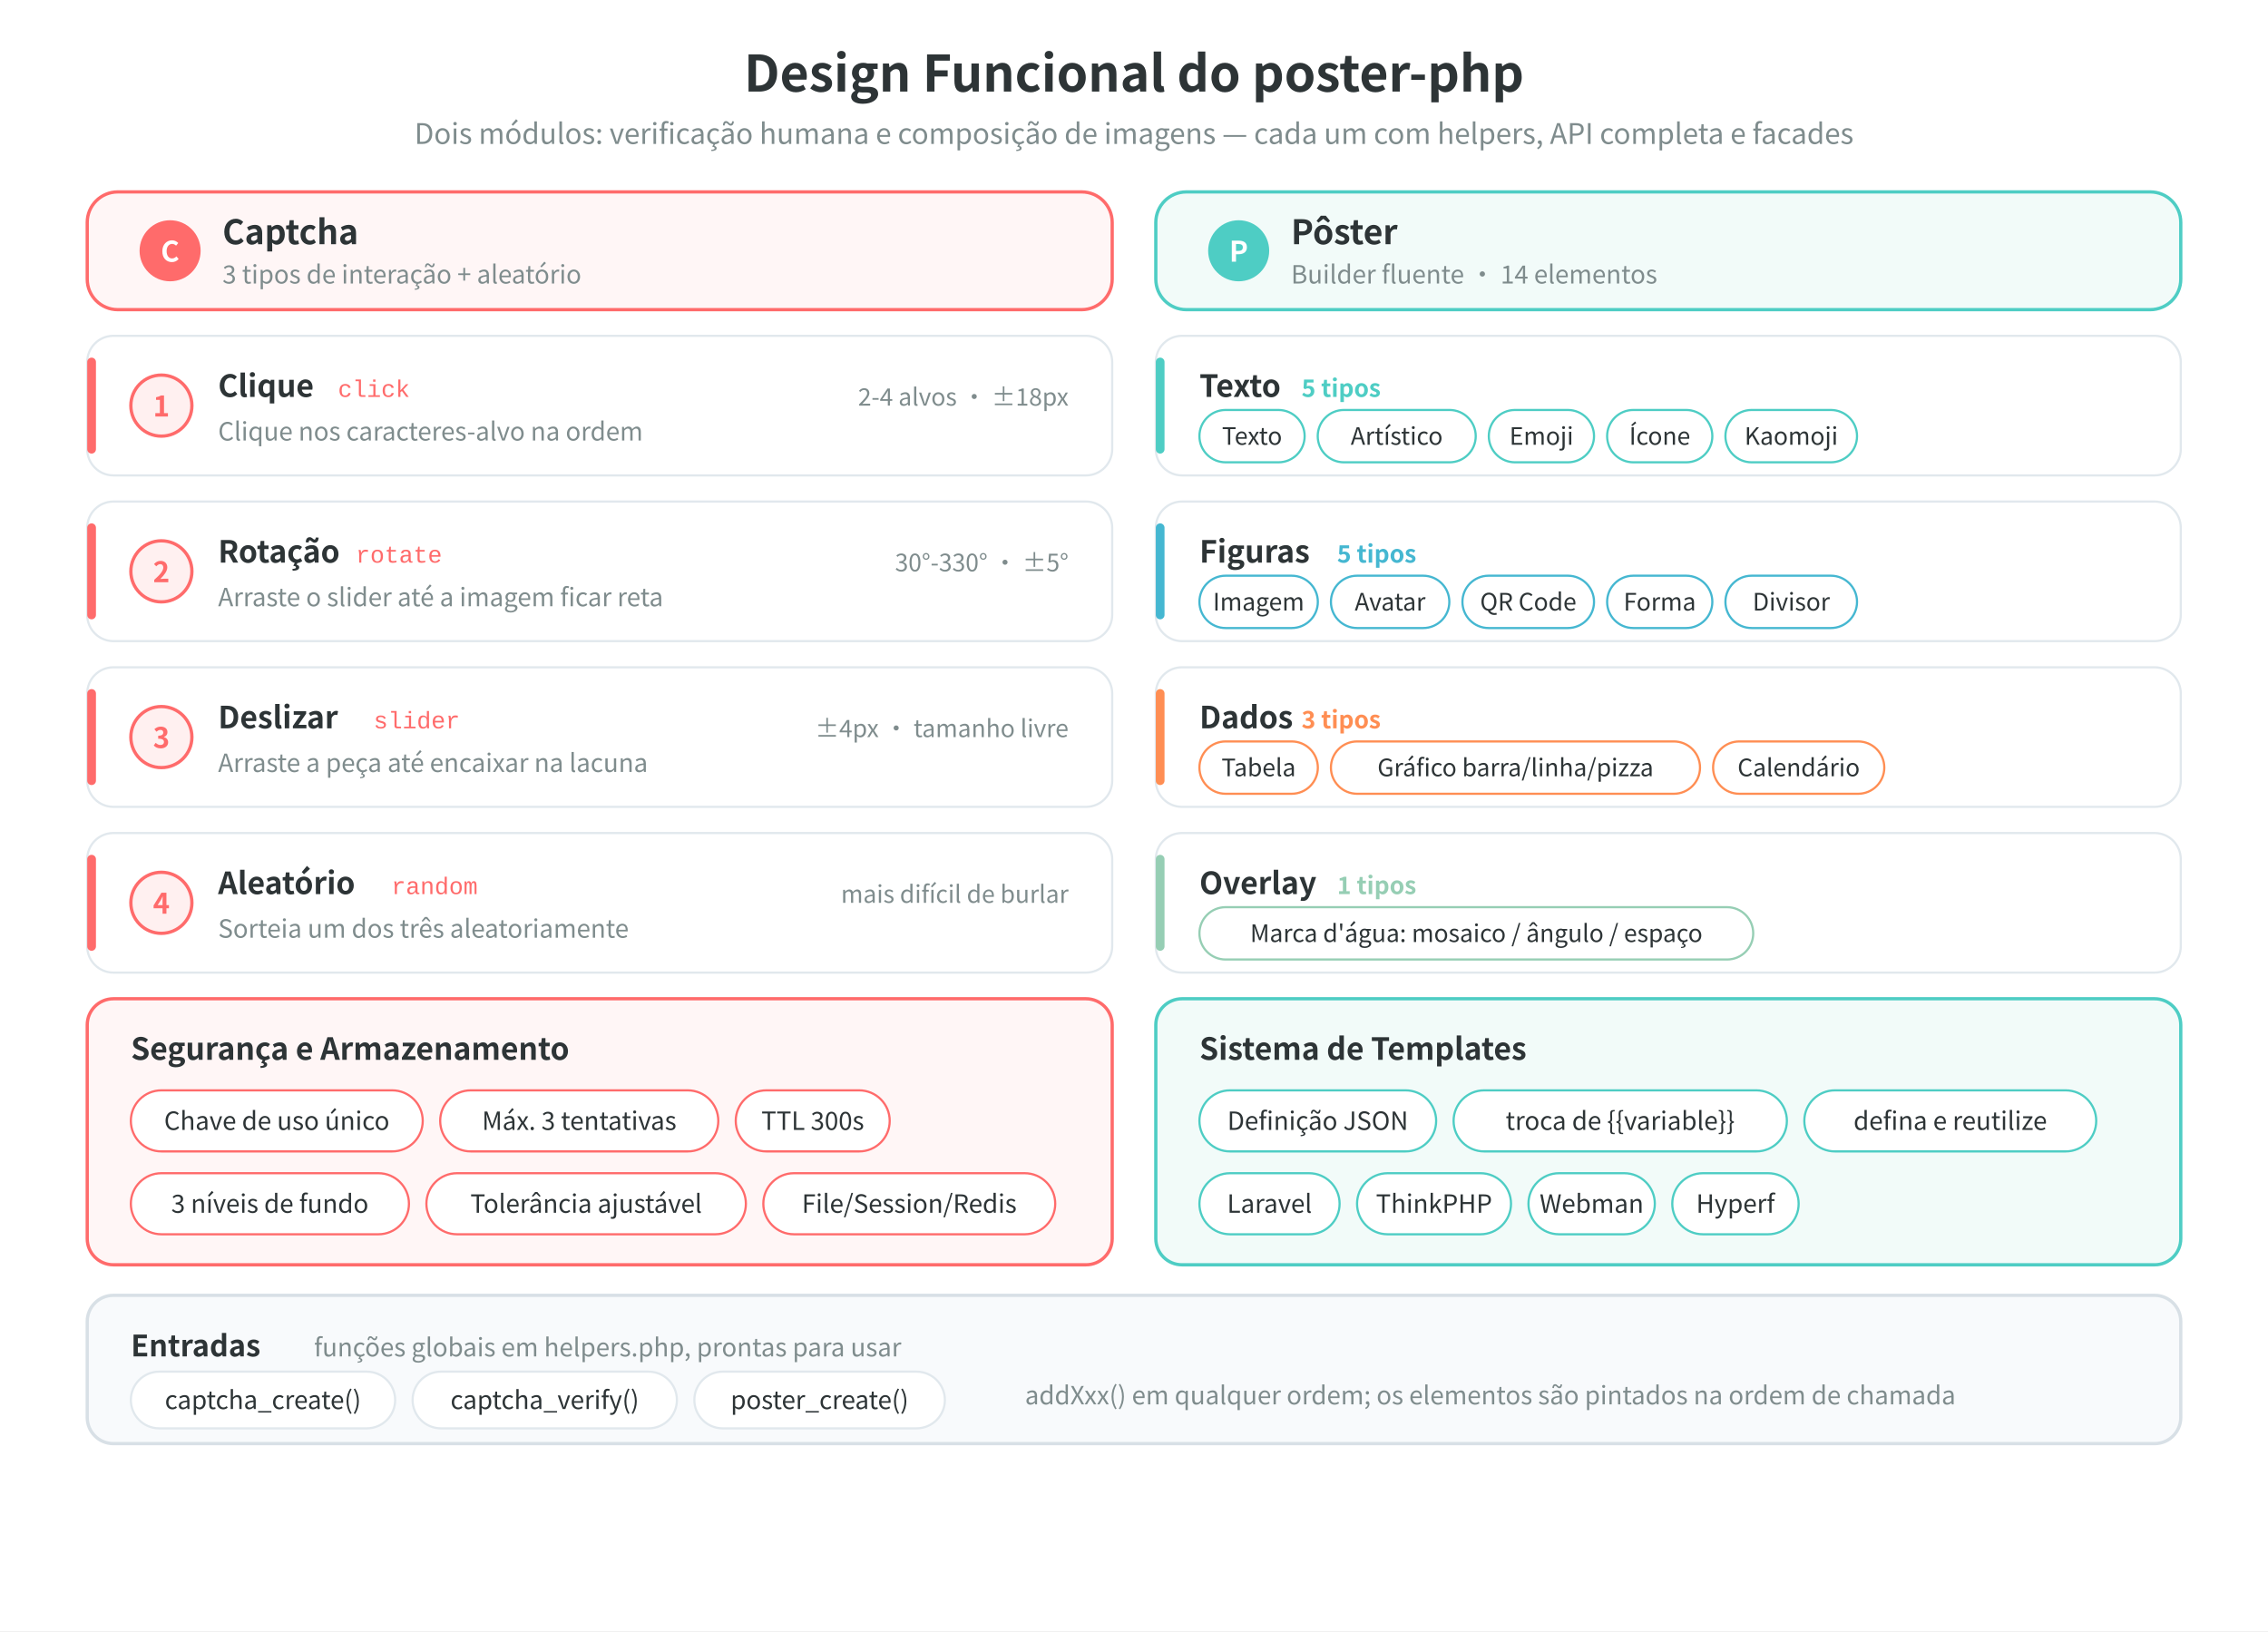
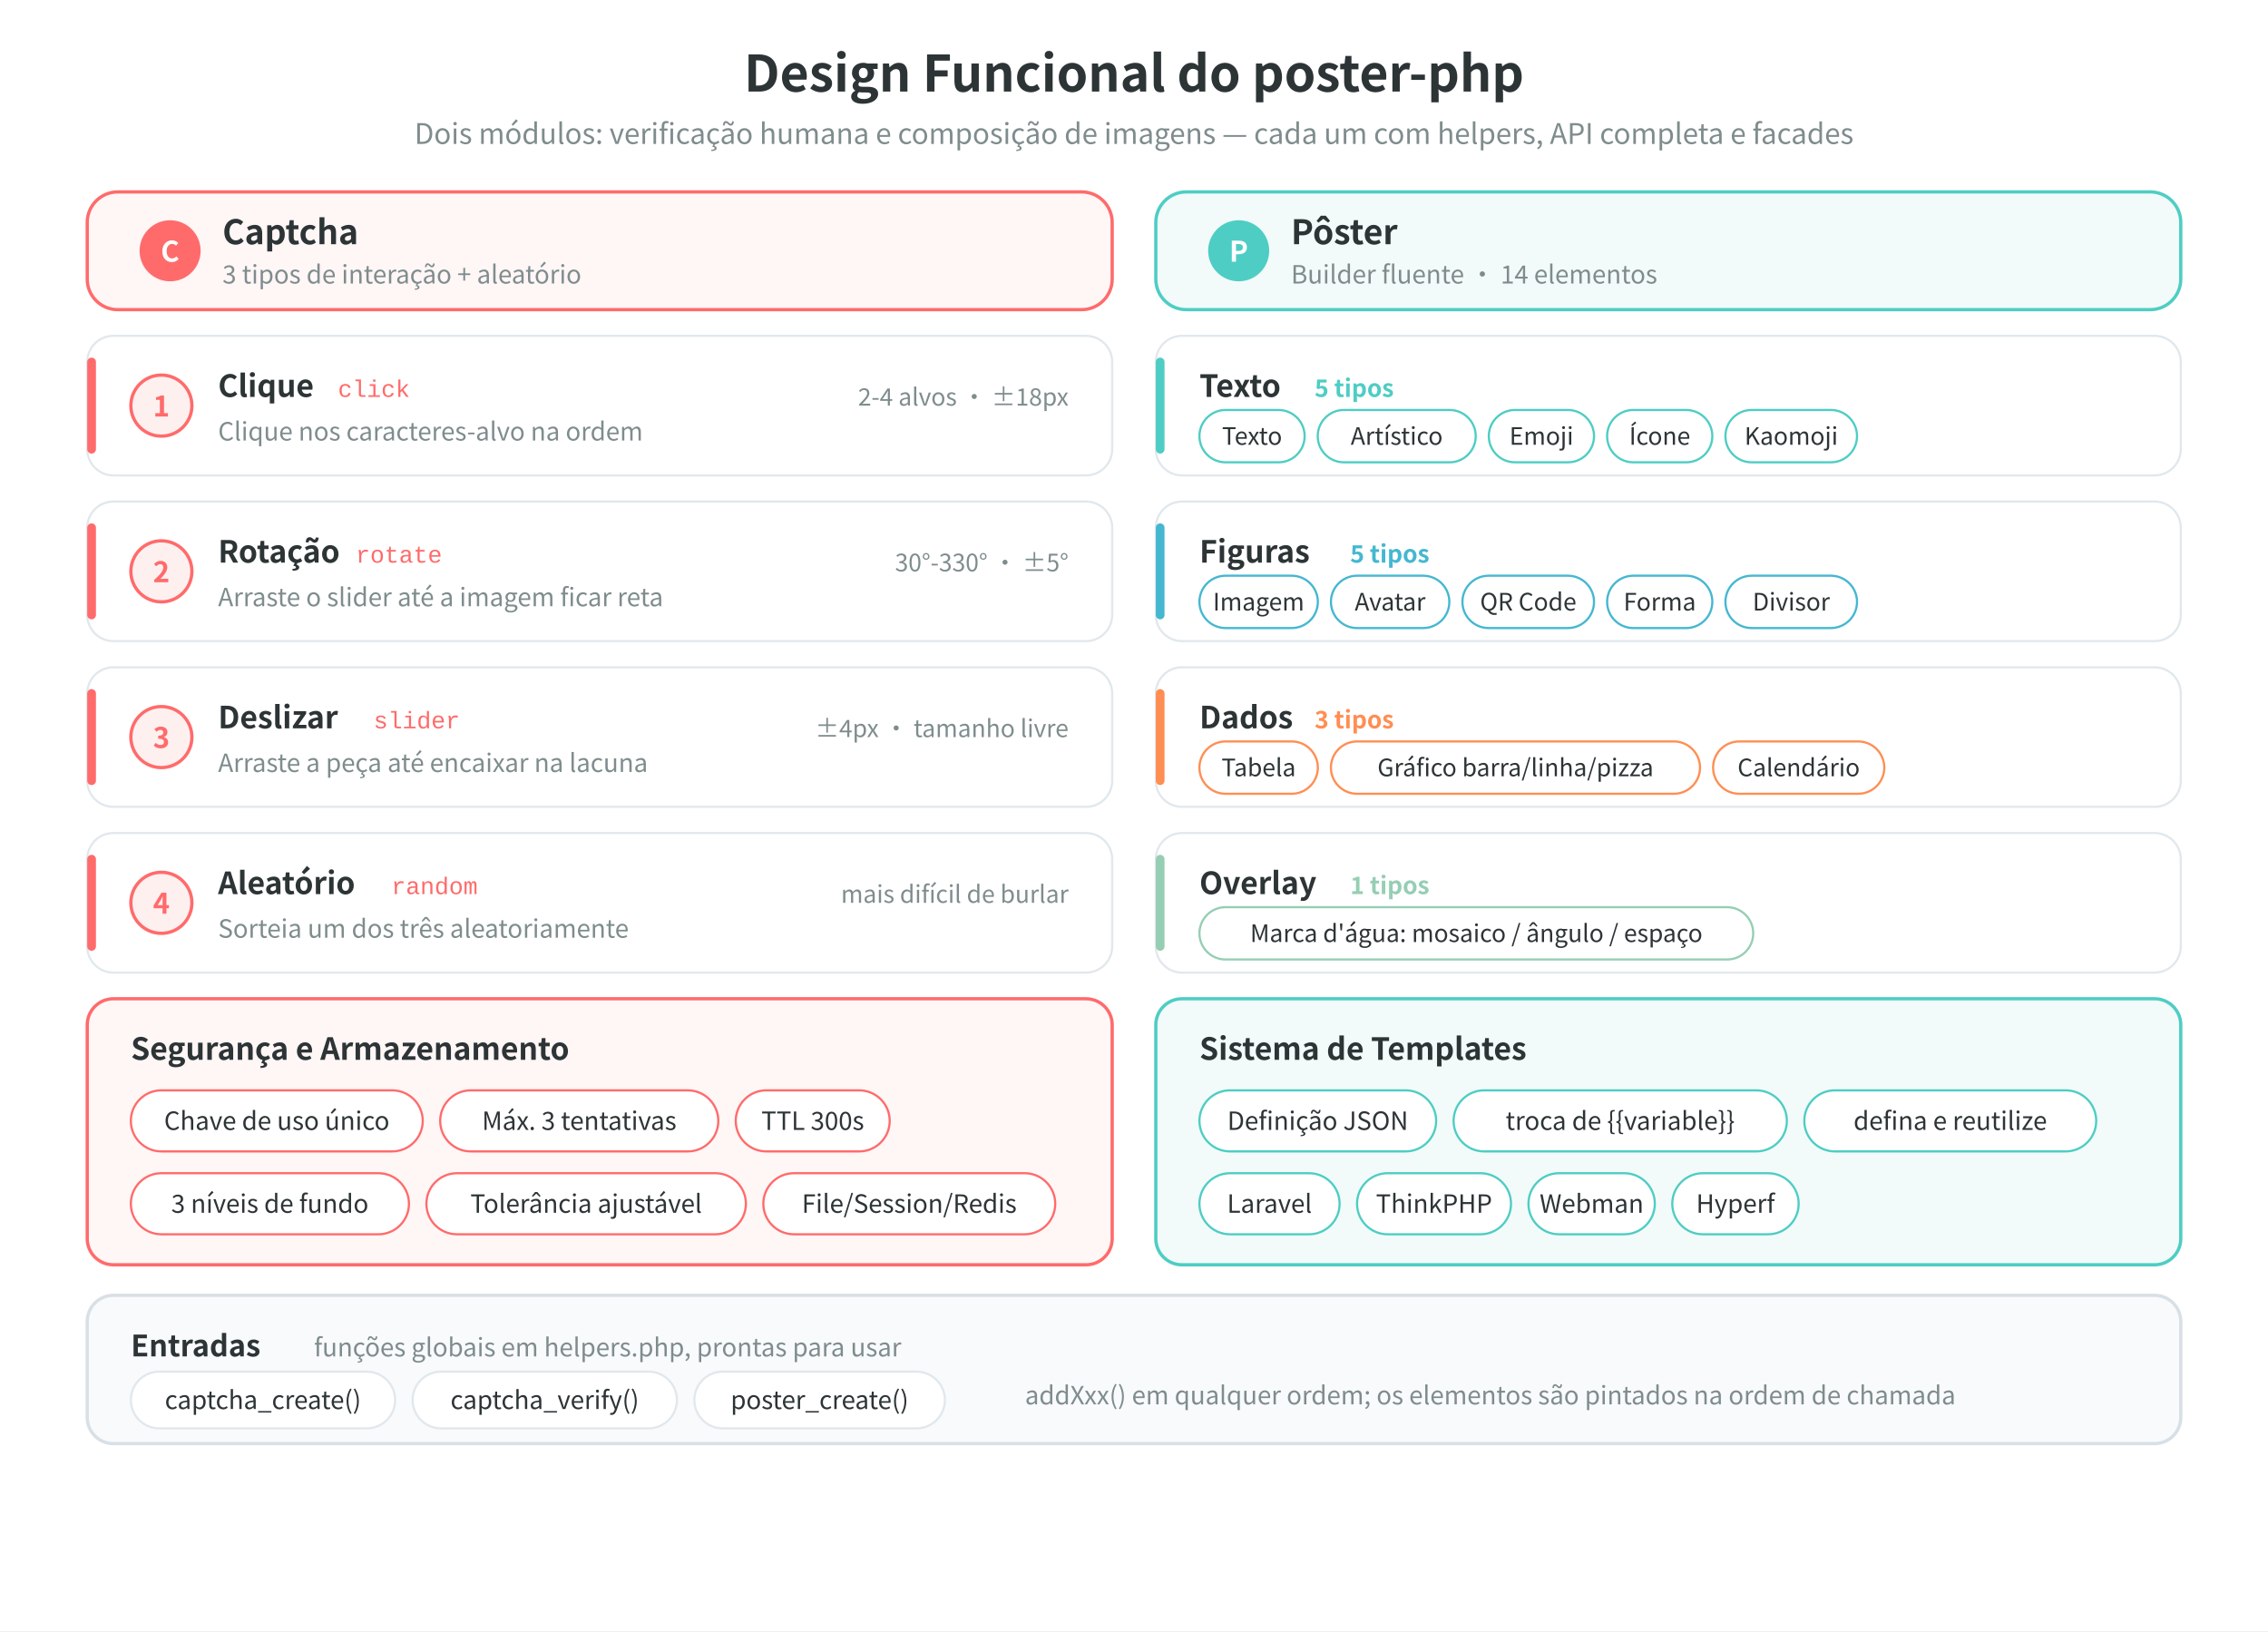
<svg xmlns="http://www.w3.org/2000/svg" viewBox="0 0 1040 748" width="1040" height="748" font-family="-apple-system,BlinkMacSystemFont,'Segoe UI','PingFang SC','Hiragino Sans GB','Microsoft YaHei','Noto Sans CJK SC',sans-serif" role="img" aria-label="Design Funcional do poster-php">
  <defs>
    <marker id="arrow" viewBox="0 0 10 10" refX="9" refY="5" markerWidth="6" markerHeight="6" orient="auto">
      <path d="M0 0L10 5L0 10Z" fill="#B2BEC3" />
    </marker>
  </defs>
  <rect width="1040" height="748" fill="#FFFFFF" />
  <text x="520" y="42" font-size="23" fill="#2D3436" font-weight="700" text-anchor="middle">Design Funcional do poster-php</text>
  <text x="520" y="66" font-size="13" fill="#7F8C8D" text-anchor="middle">Dois módulos: verificação humana e composição de imagens — cada um com helpers, API completa e facades</text>
  <rect x="40" y="88" width="470" height="54" rx="14" fill="#FFF6F6" stroke="#FF6B6B" stroke-width="1.5" />
  <circle cx="78" cy="115" r="14" fill="#FF6B6B" />
  <text x="78" y="120" font-size="13" fill="#FFFFFF" font-weight="700" text-anchor="middle">C</text>
  <text x="102" y="112" font-size="15.5" fill="#2D3436" font-weight="700">Captcha</text>
  <text x="102" y="130" font-size="11.5" fill="#7F8C8D">3 tipos de interação + aleatório</text>
  <rect x="530" y="88" width="470" height="54" rx="14" fill="#F2FBF9" stroke="#4ECDC4" stroke-width="1.5" />
  <circle cx="568" cy="115" r="14" fill="#4ECDC4" />
  <text x="568" y="120" font-size="13" fill="#FFFFFF" font-weight="700" text-anchor="middle">P</text>
  <text x="592" y="112" font-size="15.5" fill="#2D3436" font-weight="700">Pôster</text>
  <text x="592" y="130" font-size="11.5" fill="#7F8C8D">Builder fluente · 14 elementos</text>
  <rect x="40" y="154" width="470" height="64" rx="12" fill="#FFFFFF" stroke="#E1E8ED" stroke-width="1" />
  <rect x="40" y="164" width="4" height="44" rx="2" fill="#FF6B6B" />
  <circle cx="74" cy="186" r="14" fill="#FFF0F0" stroke="#FF6B6B" stroke-width="1.5" />
  <text x="74" y="191" font-size="13" fill="#FF6B6B" font-weight="700" text-anchor="middle">1</text>
  <text x="100" y="182" font-size="14" fill="#2D3436" font-weight="600">Clique</text>
  <text x="154.97" y="182" font-size="11" fill="#FF6B6B" font-family="'SFMono-Regular',Consolas,'Liberation Mono',Menlo,monospace">click</text>
  <text x="100" y="202" font-size="11.5" fill="#7F8C8D">Clique nos caracteres-alvo na ordem</text>
  <text x="490" y="186" font-size="11" fill="#7F8C8D" text-anchor="end">2-4 alvos · ±18px</text>
  <rect x="40" y="230" width="470" height="64" rx="12" fill="#FFFFFF" stroke="#E1E8ED" stroke-width="1" />
  <rect x="40" y="240" width="4" height="44" rx="2" fill="#FF6B6B" />
  <circle cx="74" cy="262" r="14" fill="#FFF0F0" stroke="#FF6B6B" stroke-width="1.5" />
  <text x="74" y="267" font-size="13" fill="#FF6B6B" font-weight="700" text-anchor="middle">2</text>
  <text x="100" y="258" font-size="14" fill="#2D3436" font-weight="600">Rotação</text>
  <text x="163.13" y="258" font-size="11" fill="#FF6B6B" font-family="'SFMono-Regular',Consolas,'Liberation Mono',Menlo,monospace">rotate</text>
  <text x="100" y="278" font-size="11.5" fill="#7F8C8D">Arraste o slider até a imagem ficar reta</text>
  <text x="490" y="262" font-size="11" fill="#7F8C8D" text-anchor="end">30°-330° · ±5°</text>
  <rect x="40" y="306" width="470" height="64" rx="12" fill="#FFFFFF" stroke="#E1E8ED" stroke-width="1" />
  <rect x="40" y="316" width="4" height="44" rx="2" fill="#FF6B6B" />
  <circle cx="74" cy="338" r="14" fill="#FFF0F0" stroke="#FF6B6B" stroke-width="1.5" />
  <text x="74" y="343" font-size="13" fill="#FF6B6B" font-weight="700" text-anchor="middle">3</text>
  <text x="100" y="334" font-size="14" fill="#2D3436" font-weight="600">Deslizar</text>
  <text x="171.3" y="334" font-size="11" fill="#FF6B6B" font-family="'SFMono-Regular',Consolas,'Liberation Mono',Menlo,monospace">slider</text>
  <text x="100" y="354" font-size="11.5" fill="#7F8C8D">Arraste a peça até encaixar na lacuna</text>
  <text x="490" y="338" font-size="11" fill="#7F8C8D" text-anchor="end">±4px · tamanho livre</text>
  <rect x="40" y="382" width="470" height="64" rx="12" fill="#FFFFFF" stroke="#E1E8ED" stroke-width="1" />
  <rect x="40" y="392" width="4" height="44" rx="2" fill="#FF6B6B" />
  <circle cx="74" cy="414" r="14" fill="#FFF0F0" stroke="#FF6B6B" stroke-width="1.5" />
  <text x="74" y="419" font-size="13" fill="#FF6B6B" font-weight="700" text-anchor="middle">4</text>
  <text x="100" y="410" font-size="14" fill="#2D3436" font-weight="600">Aleatório</text>
  <text x="179.46" y="410" font-size="11" fill="#FF6B6B" font-family="'SFMono-Regular',Consolas,'Liberation Mono',Menlo,monospace">random</text>
  <text x="100" y="430" font-size="11.5" fill="#7F8C8D">Sorteia um dos três aleatoriamente</text>
  <text x="490" y="414" font-size="11" fill="#7F8C8D" text-anchor="end">mais difícil de burlar</text>
  <rect x="40" y="458" width="470" height="122" rx="12" fill="#FFF6F6" stroke="#FF6B6B" stroke-width="1.5" />
  <text x="60" y="486" font-size="14" fill="#2D3436" font-weight="700">Segurança e Armazenamento</text>
  <rect x="60" y="500" width="133.85" height="28" rx="14" fill="#FFFFFF" stroke="#FF6B6B" stroke-width="1" />
  <text x="126.93" y="518.14" font-size="11.5" fill="#2D3436" text-anchor="middle">Chave de uso único</text>
  <rect x="201.85" y="500" width="127.53" height="28" rx="14" fill="#FFFFFF" stroke="#FF6B6B" stroke-width="1" />
  <text x="265.61" y="518.14" font-size="11.5" fill="#2D3436" text-anchor="middle">Máx. 3 tentativas</text>
  <rect x="337.38" y="500" width="70.6" height="28" rx="14" fill="#FFFFFF" stroke="#FF6B6B" stroke-width="1" />
  <text x="372.68" y="518.14" font-size="11.5" fill="#2D3436" text-anchor="middle">TTL 300s</text>
  <rect x="60" y="538" width="127.53" height="28" rx="14" fill="#FFFFFF" stroke="#FF6B6B" stroke-width="1" />
  <text x="123.76" y="556.14" font-size="11.5" fill="#2D3436" text-anchor="middle">3 níveis de fundo</text>
  <rect x="195.53" y="538" width="146.5" height="28" rx="14" fill="#FFFFFF" stroke="#FF6B6B" stroke-width="1" />
  <text x="268.78" y="556.14" font-size="11.5" fill="#2D3436" text-anchor="middle">Tolerância ajustável</text>
  <rect x="350.03" y="538" width="133.85" height="28" rx="14" fill="#FFFFFF" stroke="#FF6B6B" stroke-width="1" />
  <text x="416.95" y="556.14" font-size="11.5" fill="#2D3436" text-anchor="middle">File/Session/Redis</text>
  <rect x="530" y="154" width="470" height="64" rx="12" fill="#FFFFFF" stroke="#E1E8ED" stroke-width="1" />
  <rect x="530" y="164" width="4" height="44" rx="2" fill="#4ECDC4" />
  <text x="550" y="182" font-size="14" fill="#2D3436" font-weight="600">Texto</text>
-   <text x="596.81" y="182" font-size="11" fill="#4ECDC4" font-weight="700">5 tipos</text>
+   <text x="602.81" y="182" font-size="11" fill="#4ECDC4" font-weight="700">5 tipos</text>
  <rect x="550" y="188" width="48.25" height="24" rx="12" fill="#FFFFFF" stroke="#4ECDC4" stroke-width="1" />
  <text x="574.13" y="203.96" font-size="11" fill="#2D3436" text-anchor="middle">Texto</text>
  <rect x="604.25" y="188" width="72.45" height="24" rx="12" fill="#FFFFFF" stroke="#4ECDC4" stroke-width="1" />
  <text x="640.48" y="203.96" font-size="11" fill="#2D3436" text-anchor="middle">Artístico</text>
  <rect x="682.7" y="188" width="48.25" height="24" rx="12" fill="#FFFFFF" stroke="#4ECDC4" stroke-width="1" />
  <text x="706.83" y="203.96" font-size="11" fill="#2D3436" text-anchor="middle">Emoji</text>
  <rect x="736.95" y="188" width="48.25" height="24" rx="12" fill="#FFFFFF" stroke="#4ECDC4" stroke-width="1" />
  <text x="761.08" y="203.96" font-size="11" fill="#2D3436" text-anchor="middle">Ícone</text>
  <rect x="791.2" y="188" width="60.35" height="24" rx="12" fill="#FFFFFF" stroke="#4ECDC4" stroke-width="1" />
  <text x="821.38" y="203.96" font-size="11" fill="#2D3436" text-anchor="middle">Kaomoji</text>
  <rect x="530" y="230" width="470" height="64" rx="12" fill="#FFFFFF" stroke="#E1E8ED" stroke-width="1" />
  <rect x="530" y="240" width="4" height="44" rx="2" fill="#45B7D1" />
  <text x="550" y="258" font-size="14" fill="#2D3436" font-weight="600">Figuras</text>
-   <text x="613.13" y="258" font-size="11" fill="#45B7D1" font-weight="700">5 tipos</text>
+   <text x="619.13" y="258" font-size="11" fill="#45B7D1" font-weight="700">5 tipos</text>
  <rect x="550" y="264" width="54.3" height="24" rx="12" fill="#FFFFFF" stroke="#45B7D1" stroke-width="1" />
  <text x="577.15" y="279.96" font-size="11" fill="#2D3436" text-anchor="middle">Imagem</text>
  <rect x="610.3" y="264" width="54.3" height="24" rx="12" fill="#FFFFFF" stroke="#45B7D1" stroke-width="1" />
  <text x="637.45" y="279.96" font-size="11" fill="#2D3436" text-anchor="middle">Avatar</text>
  <rect x="670.6" y="264" width="60.35" height="24" rx="12" fill="#FFFFFF" stroke="#45B7D1" stroke-width="1" />
  <text x="700.78" y="279.96" font-size="11" fill="#2D3436" text-anchor="middle">QR Code</text>
  <rect x="736.95" y="264" width="48.25" height="24" rx="12" fill="#FFFFFF" stroke="#45B7D1" stroke-width="1" />
  <text x="761.08" y="279.96" font-size="11" fill="#2D3436" text-anchor="middle">Forma</text>
  <rect x="791.2" y="264" width="60.35" height="24" rx="12" fill="#FFFFFF" stroke="#45B7D1" stroke-width="1" />
  <text x="821.38" y="279.96" font-size="11" fill="#2D3436" text-anchor="middle">Divisor</text>
  <rect x="530" y="306" width="470" height="64" rx="12" fill="#FFFFFF" stroke="#E1E8ED" stroke-width="1" />
  <rect x="530" y="316" width="4" height="44" rx="2" fill="#FF8E53" />
  <text x="550" y="334" font-size="14" fill="#2D3436" font-weight="600">Dados</text>
-   <text x="596.81" y="334" font-size="11" fill="#FF8E53" font-weight="700">3 tipos</text>
+   <text x="602.81" y="334" font-size="11" fill="#FF8E53" font-weight="700">3 tipos</text>
  <rect x="550" y="340" width="54.3" height="24" rx="12" fill="#FFFFFF" stroke="#FF8E53" stroke-width="1" />
  <text x="577.15" y="355.96" font-size="11" fill="#2D3436" text-anchor="middle">Tabela</text>
  <rect x="610.3" y="340" width="169.25" height="24" rx="12" fill="#FFFFFF" stroke="#FF8E53" stroke-width="1" />
  <text x="694.93" y="355.96" font-size="11" fill="#2D3436" text-anchor="middle">Gráfico barra/linha/pizza</text>
  <rect x="785.55" y="340" width="78.5" height="24" rx="12" fill="#FFFFFF" stroke="#FF8E53" stroke-width="1" />
  <text x="824.8" y="355.96" font-size="11" fill="#2D3436" text-anchor="middle">Calendário</text>
  <rect x="530" y="382" width="470" height="64" rx="12" fill="#FFFFFF" stroke="#E1E8ED" stroke-width="1" />
  <rect x="530" y="392" width="4" height="44" rx="2" fill="#96CEB4" />
  <text x="550" y="410" font-size="14" fill="#2D3436" font-weight="600">Overlay</text>
-   <text x="613.13" y="410" font-size="11" fill="#96CEB4" font-weight="700">1 tipos</text>
+   <text x="619.13" y="410" font-size="11" fill="#96CEB4" font-weight="700">1 tipos</text>
  <rect x="550" y="416" width="253.95" height="24" rx="12" fill="#FFFFFF" stroke="#96CEB4" stroke-width="1" />
  <text x="676.98" y="431.96" font-size="11" fill="#2D3436" text-anchor="middle">Marca d'água: mosaico / ângulo / espaço</text>
  <rect x="530" y="458" width="470" height="122" rx="12" fill="#F2FBF9" stroke="#4ECDC4" stroke-width="1.5" />
  <text x="550" y="486" font-size="14" fill="#2D3436" font-weight="700">Sistema de Templates</text>
  <rect x="550" y="500" width="108.55" height="28" rx="14" fill="#FFFFFF" stroke="#4ECDC4" stroke-width="1" />
  <text x="604.28" y="518.14" font-size="11.5" fill="#2D3436" text-anchor="middle">Definição JSON</text>
  <rect x="666.55" y="500" width="152.83" height="28" rx="14" fill="#FFFFFF" stroke="#4ECDC4" stroke-width="1" />
  <text x="742.96" y="518.14" font-size="11.5" fill="#2D3436" text-anchor="middle">troca de {{variable}}</text>
  <rect x="827.38" y="500" width="133.85" height="28" rx="14" fill="#FFFFFF" stroke="#4ECDC4" stroke-width="1" />
  <text x="894.3" y="518.14" font-size="11.5" fill="#2D3436" text-anchor="middle">defina e reutilize</text>
  <rect x="550" y="538" width="64.28" height="28" rx="14" fill="#FFFFFF" stroke="#4ECDC4" stroke-width="1" />
  <text x="582.14" y="556.14" font-size="11.5" fill="#2D3436" text-anchor="middle">Laravel</text>
  <rect x="622.28" y="538" width="70.6" height="28" rx="14" fill="#FFFFFF" stroke="#4ECDC4" stroke-width="1" />
  <text x="657.58" y="556.14" font-size="11.5" fill="#2D3436" text-anchor="middle">ThinkPHP</text>
  <rect x="700.88" y="538" width="57.95" height="28" rx="14" fill="#FFFFFF" stroke="#4ECDC4" stroke-width="1" />
  <text x="729.85" y="556.14" font-size="11.5" fill="#2D3436" text-anchor="middle">Webman</text>
  <rect x="766.83" y="538" width="57.95" height="28" rx="14" fill="#FFFFFF" stroke="#4ECDC4" stroke-width="1" />
  <text x="795.8" y="556.14" font-size="11.5" fill="#2D3436" text-anchor="middle">Hyperf</text>
  <rect x="40" y="594" width="960" height="68" rx="12" fill="#F8FAFC" stroke="#D8E0E6" stroke-width="1.5" />
  <text x="60" y="622" font-size="13.5" fill="#2D3436" font-weight="700">Entradas</text>
  <text x="144" y="622" font-size="11.5" fill="#7F8C8D">funções globais em helpers.php, prontas para usar</text>
  <rect x="60" y="629" width="121.2" height="26" rx="13" fill="#FFFFFF" stroke="#E1E8ED" stroke-width="1" />
  <text x="120.6" y="646.14" font-size="11.5" fill="#2D3436" text-anchor="middle">captcha_create()</text>
  <rect x="189.2" y="629" width="121.2" height="26" rx="13" fill="#FFFFFF" stroke="#E1E8ED" stroke-width="1" />
  <text x="249.8" y="646.14" font-size="11.5" fill="#2D3436" text-anchor="middle">captcha_verify()</text>
  <rect x="318.4" y="629" width="114.88" height="26" rx="13" fill="#FFFFFF" stroke="#E1E8ED" stroke-width="1" />
  <text x="375.84" y="646.14" font-size="11.5" fill="#2D3436" text-anchor="middle">poster_create()</text>
  <text x="470" y="644" font-size="11.5" fill="#7F8C8D">addXxx() em qualquer ordem; os elementos são pintados na ordem de chamada</text>
</svg>
